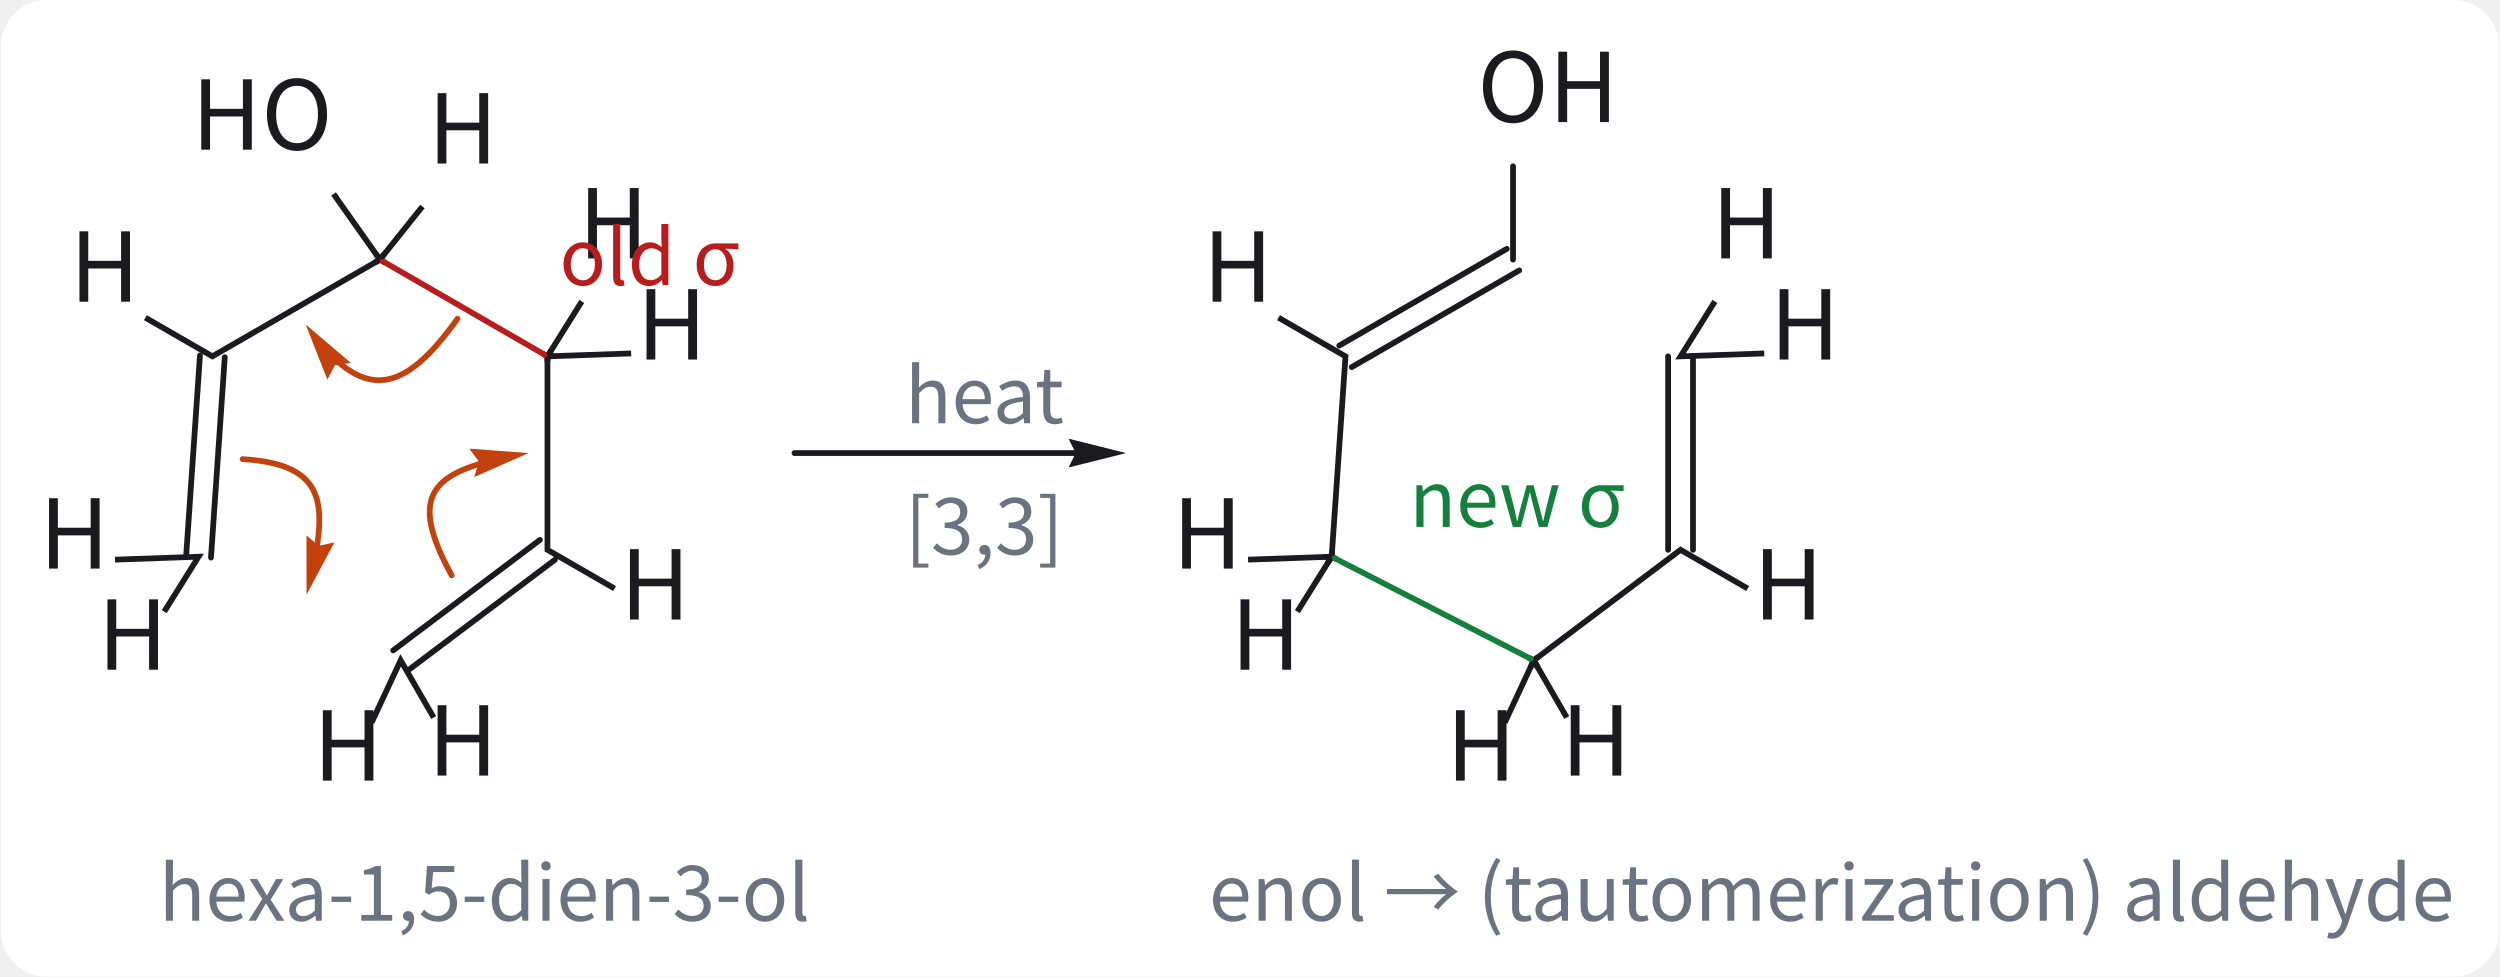
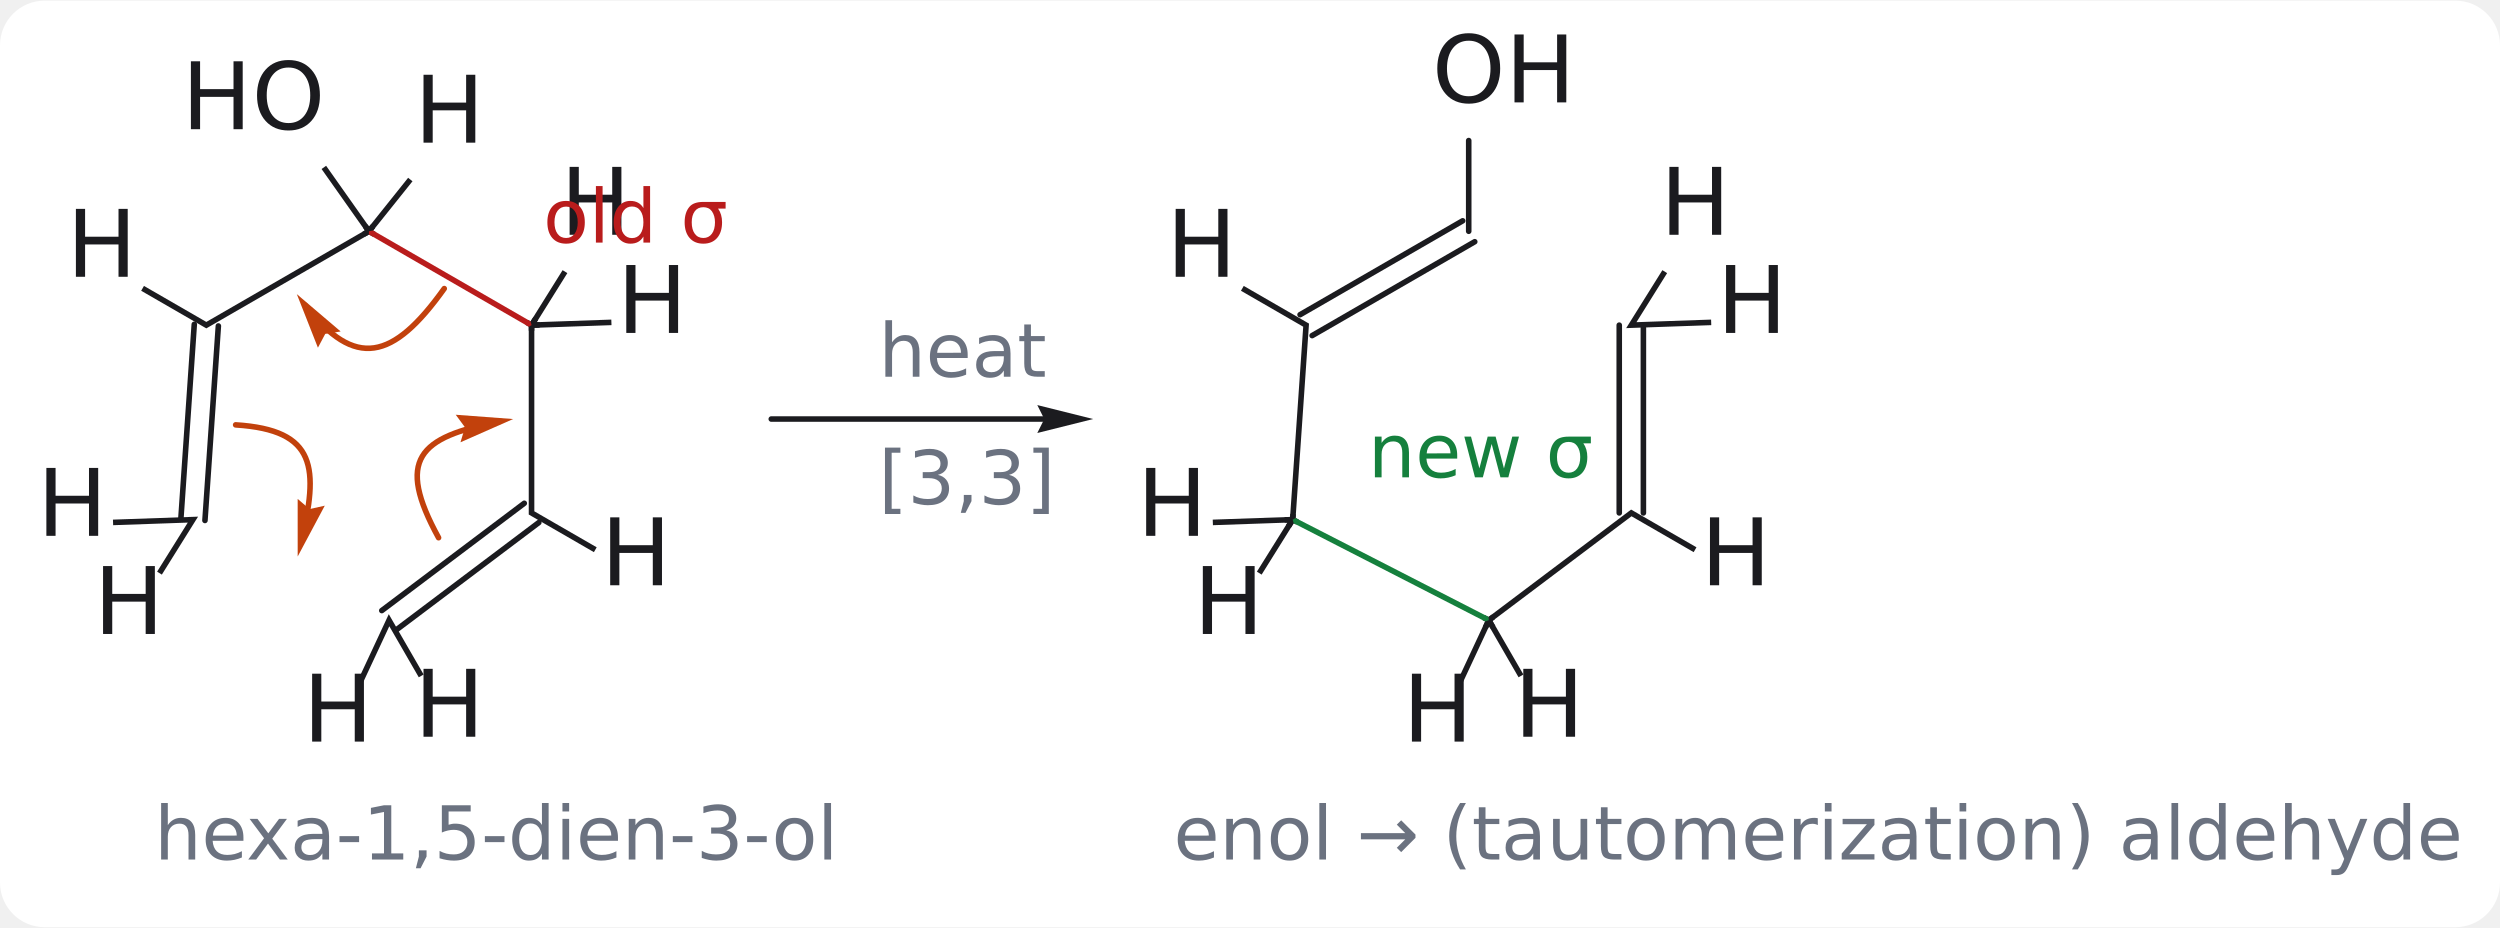
- <svg xmlns="http://www.w3.org/2000/svg" viewBox="-115.183 -137.71 759.277 296.844" width="471" height="184">
+ <svg xmlns="http://www.w3.org/2000/svg" viewBox="-115.532 -131.023 782.884 290.156" width="485" height="180">
  <style>.c-ink.fill{fill:#1b1b1f}.c-ink.stroke{stroke:#1b1b1f}.c-arrow.fill{fill:#c2410c}.c-arrow.stroke{stroke:#c2410c}.c-nu.fill{fill:#1d4ed8}.c-nu.stroke{stroke:#1d4ed8}.c-el.fill{fill:#b91c1c}.c-el.stroke{stroke:#b91c1c}.c-good.fill{fill:#15803d}.c-good.stroke{stroke:#15803d}.c-muted.fill{fill:#6b7280}.c-muted.stroke{stroke:#6b7280}.card{fill:#ffffff}@media (prefers-color-scheme: dark){.c-ink.fill{fill:#e6e6ea}.c-ink.stroke{stroke:#e6e6ea}.c-arrow.fill{fill:#ff9f5a}.c-arrow.stroke{stroke:#ff9f5a}.c-nu.fill{fill:#8ab4ff}.c-nu.stroke{stroke:#8ab4ff}.c-el.fill{fill:#ff8a8a}.c-el.stroke{stroke:#ff8a8a}.c-good.fill{fill:#6ee7a0}.c-good.stroke{stroke:#6ee7a0}.c-muted.fill{fill:#9ca3af}.c-muted.stroke{stroke:#9ca3af}.card{fill:#1e1e1e}}</style>
-   <rect class="card" x="-115.183" y="-137.710" width="759.277" height="296.844" rx="14" />
+   <rect class="card" x="-115.532" y="-131.023" width="782.884" height="290.156" rx="14" />
  <line class="c-ink stroke" x1="53.195" y1="32.42" x2="8.574" y2="66.02" stroke-width="1.75" stroke-linecap="round" />
  <line class="c-ink stroke" x1="48.647" y1="26.38" x2="4.026" y2="59.98" stroke-width="1.75" stroke-linecap="round" />
  <line class="c-ink stroke" x1="-47.15" y1="-29.14" x2="-51.35" y2="31.76" stroke-width="1.75" stroke-linecap="round" />
  <line class="c-ink stroke" x1="-54.692" y1="-29.66" x2="-58.892" y2="31.24" stroke-width="1.75" stroke-linecap="round" />
  <line class="c-ink stroke" x1="346.29" y1="-55.526" x2="295.369" y2="-26.126" stroke-width="1.75" stroke-linecap="round" />
  <line class="c-ink stroke" x1="342.51" y1="-62.074" x2="291.589" y2="-32.674" stroke-width="1.75" stroke-linecap="round" />
  <line class="c-ink stroke" x1="391.541" y1="29.4" x2="391.541" y2="-29.4" stroke-width="1.75" stroke-linecap="round" />
  <line class="c-ink stroke" x1="399.101" y1="29.4" x2="399.101" y2="-29.4" stroke-width="1.75" stroke-linecap="round" />
-   <line class="c-ink stroke" x1="344.4" y1="-58.8" x2="344.4" y2="-87.165" stroke-width="1.75" stroke-linecap="round" />
+   <line class="c-ink stroke" x1="344.4" y1="-58.8" x2="344.4" y2="-87.203" stroke-width="1.75" stroke-linecap="round" />
  <path class="c-ink fill stroke" d="M-0 -57.79 L1.202 -57.096 L2.077 -58.611 L1.319 -59.049 L0 -58.8 Z M-1.268 -59.078 L-2.025 -58.641 L-1.15 -57.125 L0 -57.79 L0 -58.8 Z M0.044 -60.255 L-0.461 -60.97 L-1.891 -59.961 L-1.268 -59.078 L0 -58.8 Z M1.319 -59.049 L1.957 -59.845 L0.59 -60.939 L0.044 -60.255 L0 -58.8 Z " stroke-width="0" stroke-linecap="round" stroke-linejoin="round" />
  <path class="c-ink fill stroke" d="M50.627 -30.58 L49.843 -31.033 L48.968 -29.517 L50.046 -28.895 L50.921 -29.4 Z M50.046 -28.895 L50.046 -27.65 L51.796 -27.65 L51.796 -28.555 L50.921 -29.4 Z M52.535 -30.332 L52.999 -31.074 L51.514 -32.001 L50.627 -30.58 L50.921 -29.4 Z M51.796 -28.555 L53.47 -28.613 L53.409 -30.362 L52.535 -30.332 L50.921 -29.4 Z " stroke-width="0" stroke-linecap="round" stroke-linejoin="round" />
  <path class="c-ink fill stroke" d="M350.612 61.971 L349.542 61.423 L348.744 62.98 L349.551 63.394 L350.7 63 Z M351.845 63.233 L352.624 62.646 L351.572 61.248 L350.612 61.971 L350.7 63 Z M350.783 64.893 L351.22 65.651 L352.736 64.776 L351.845 63.233 L350.7 63 Z M349.551 63.394 L348.827 64.946 L350.413 65.686 L350.783 64.893 L350.7 63 Z " stroke-width="0" stroke-linecap="round" stroke-linejoin="round" />
  <path class="c-ink fill stroke" d="M290.192 30.985 L290.273 29.814 L288.527 29.694 L288.461 30.653 L289.279 31.5 Z M289.595 32.645 L290.437 33.077 L291.236 31.52 L290.192 30.985 L289.279 31.5 Z M287.665 32.432 L287.201 33.174 L288.686 34.101 L289.595 32.645 L289.279 31.5 Z M288.461 30.653 L286.73 30.713 L286.791 32.462 L287.665 32.432 L289.279 31.5 Z " stroke-width="0" stroke-linecap="round" stroke-linejoin="round" />
-   <path class="c-ink fill stroke" d="M50.046 -28.895 L50.046 29.905 L51.796 28.895 L51.796 -28.555 L50.921 -29.4 Z M-1.268 -59.078 L-50.921 -30.41 L-50.921 -28.39 L0 -57.79 L0 -58.8 Z M52.535 -30.332 L62.097 -45.634 L60.613 -46.562 L50.627 -30.58 L50.921 -29.4 Z M51.796 -28.555 L76.393 -29.414 L76.332 -31.163 L52.535 -30.332 L50.921 -29.4 Z M50.046 29.905 L70.881 41.934 L71.756 40.419 L51.796 28.895 Z M6.383 64.893 L15.576 80.816 L17.092 79.941 L6.217 61.107 Z M6.217 61.107 L-3.308 81.533 L-1.722 82.273 L6.383 64.893 Z M-50.921 -30.41 L-70.851 -41.918 L-71.726 -40.402 L-50.921 -28.39 Z M-56.735 32.432 L-66.297 47.734 L-64.813 48.662 L-53.507 30.568 Z M-53.507 30.568 L-80.564 31.513 L-80.503 33.262 L-56.735 32.432 Z M292.569 -28.915 L288.461 30.653 L289.279 31.5 L290.192 30.985 L294.39 -29.885 Z M351.845 63.233 L395.385 30.447 L395.257 28.353 L350.612 61.971 L350.7 63 Z M396.935 -30.332 L406.497 -45.634 L405.013 -46.562 L393.707 -28.468 Z M393.707 -28.468 L420.793 -29.414 L420.732 -31.163 L396.935 -30.332 Z M395.385 30.447 L415.281 41.934 L416.156 40.419 L395.257 28.353 Z M350.783 64.893 L359.976 80.816 L361.492 79.941 L351.845 63.233 L350.7 63 Z M349.551 63.394 L341.092 81.533 L342.678 82.273 L350.783 64.893 L350.7 63 Z M294.39 -29.885 L273.549 -41.918 L272.674 -40.402 L292.569 -28.915 Z M287.665 32.432 L278.103 47.734 L279.587 48.662 L289.595 32.645 L289.279 31.5 Z M288.461 30.653 L263.836 31.513 L263.897 33.262 L287.665 32.432 L289.279 31.5 Z M0.044 -60.255 L-13.378 -79.269 L-14.807 -78.26 L-1.268 -59.078 L0 -58.8 Z M1.319 -59.049 L13.598 -74.397 L12.232 -75.49 L0.044 -60.255 L0 -58.8 Z " stroke-width="0" stroke-linecap="round" stroke-linejoin="round" />
+   <path class="c-ink fill stroke" d="M50.046 -28.895 L50.046 29.905 L51.796 28.895 L51.796 -28.555 L50.921 -29.4 Z M-1.268 -59.078 L-50.921 -30.41 L-50.921 -28.39 L0 -57.79 L0 -58.8 Z M52.535 -30.332 L62.133 -45.693 L60.649 -46.62 L50.627 -30.58 L50.921 -29.4 Z M51.796 -28.555 L75.96 -29.399 L75.899 -31.147 L52.535 -30.332 L50.921 -29.4 Z M50.046 29.905 L70.448 41.685 L71.323 40.169 L51.796 28.895 Z M6.383 64.893 L15.61 80.874 L17.125 79.999 L6.217 61.107 Z M6.217 61.107 L-3.336 81.592 L-1.75 82.331 L6.383 64.893 Z M-50.921 -30.41 L-70.448 -41.685 L-71.323 -40.169 L-50.921 -28.39 Z M-56.735 32.432 L-66.333 47.793 L-64.849 48.72 L-53.507 30.568 Z M-53.507 30.568 L-80.16 31.499 L-80.099 33.247 L-56.735 32.432 Z M292.569 -28.915 L288.461 30.653 L289.279 31.5 L290.192 30.985 L294.39 -29.885 Z M351.845 63.233 L395.385 30.447 L395.257 28.353 L350.612 61.971 L350.7 63 Z M396.935 -30.332 L406.533 -45.693 L405.049 -46.62 L393.707 -28.468 Z M393.707 -28.468 L420.36 -29.399 L420.299 -31.147 L396.935 -30.332 Z M395.385 30.447 L414.848 41.685 L415.723 40.169 L395.257 28.353 Z M350.783 64.893 L360.01 80.874 L361.525 79.999 L351.845 63.233 L350.7 63 Z M349.551 63.394 L341.064 81.592 L342.65 82.331 L350.783 64.893 L350.7 63 Z M294.39 -29.885 L273.952 -41.685 L273.077 -40.169 L292.569 -28.915 Z M287.665 32.432 L278.067 47.793 L279.551 48.72 L289.595 32.645 L289.279 31.5 Z M288.461 30.653 L264.24 31.499 L264.301 33.247 L287.665 32.432 L289.279 31.5 Z M0.044 -60.255 L-13.405 -79.308 L-14.835 -78.299 L-1.268 -59.078 L0 -58.8 Z M1.319 -59.049 L13.645 -74.455 L12.278 -75.549 L0.044 -60.255 L0 -58.8 Z " stroke-width="0" stroke-linecap="round" stroke-linejoin="round" />
  <path class="c-good fill stroke" d="M289.595 32.645 L349.551 63.394 L350.7 63 L350.612 61.971 L290.192 30.985 L289.279 31.5 Z " stroke-width="0" stroke-linecap="round" stroke-linejoin="round" />
  <path class="c-el fill stroke" d="M-0 -57.79 L50.046 -28.895 L50.921 -29.4 L50.627 -30.58 L1.319 -59.049 L0 -58.8 Z " stroke-width="0" stroke-linecap="round" stroke-linejoin="round" />
-   <text class="c-ink fill" xml:space="preserve" x="60.334" y="-84.598" font-family="Noto Sans CJK JP" font-size="29.167" font-weight="normal" font-style="normal" text-decoration="none" dominant-baseline="text-before-edge">H</text>
-   <text class="c-ink fill" xml:space="preserve" x="78.083" y="-53.863" font-family="Noto Sans CJK JP" font-size="29.167" font-weight="normal" font-style="normal" text-decoration="none" dominant-baseline="text-before-edge">H</text>
-   <text class="c-ink fill" xml:space="preserve" x="73.039" y="25.156" font-family="Noto Sans CJK JP" font-size="29.167" font-weight="normal" font-style="normal" text-decoration="none" dominant-baseline="text-before-edge">H</text>
-   <text class="c-ink fill" xml:space="preserve" x="14.583" y="72.591" font-family="Noto Sans CJK JP" font-size="29.167" font-weight="normal" font-style="normal" text-decoration="none" dominant-baseline="text-before-edge">H</text>
-   <text class="c-ink fill" xml:space="preserve" x="-20.293" y="74.116" font-family="Noto Sans CJK JP" font-size="29.167" font-weight="normal" font-style="normal" text-decoration="none" dominant-baseline="text-before-edge">H</text>
-   <text class="c-ink fill" xml:space="preserve" x="-94.272" y="-71.444" font-family="Noto Sans CJK JP" font-size="29.167" font-weight="normal" font-style="normal" text-decoration="none" dominant-baseline="text-before-edge">H</text>
-   <text class="c-ink fill" xml:space="preserve" x="-85.767" y="40.411" font-family="Noto Sans CJK JP" font-size="29.167" font-weight="normal" font-style="normal" text-decoration="none" dominant-baseline="text-before-edge">H</text>
-   <text class="c-ink fill" xml:space="preserve" x="-103.516" y="9.675" font-family="Noto Sans CJK JP" font-size="29.167" font-weight="normal" font-style="normal" text-decoration="none" dominant-baseline="text-before-edge">H</text>
-   <text class="c-ink fill" xml:space="preserve" x="404.734" y="-84.598" font-family="Noto Sans CJK JP" font-size="29.167" font-weight="normal" font-style="normal" text-decoration="none" dominant-baseline="text-before-edge">H</text>
-   <text class="c-ink fill" xml:space="preserve" x="422.483" y="-53.863" font-family="Noto Sans CJK JP" font-size="29.167" font-weight="normal" font-style="normal" text-decoration="none" dominant-baseline="text-before-edge">H</text>
-   <text class="c-ink fill" xml:space="preserve" x="417.439" y="25.156" font-family="Noto Sans CJK JP" font-size="29.167" font-weight="normal" font-style="normal" text-decoration="none" dominant-baseline="text-before-edge">H</text>
-   <text class="c-ink fill" xml:space="preserve" x="358.983" y="72.591" font-family="Noto Sans CJK JP" font-size="29.167" font-weight="normal" font-style="normal" text-decoration="none" dominant-baseline="text-before-edge">H</text>
-   <text class="c-ink fill" xml:space="preserve" x="324.107" y="74.116" font-family="Noto Sans CJK JP" font-size="29.167" font-weight="normal" font-style="normal" text-decoration="none" dominant-baseline="text-before-edge">H</text>
-   <text class="c-ink fill" xml:space="preserve" x="250.128" y="-71.444" font-family="Noto Sans CJK JP" font-size="29.167" font-weight="normal" font-style="normal" text-decoration="none" dominant-baseline="text-before-edge">H</text>
-   <text class="c-ink fill" xml:space="preserve" x="258.633" y="40.411" font-family="Noto Sans CJK JP" font-size="29.167" font-weight="normal" font-style="normal" text-decoration="none" dominant-baseline="text-before-edge">H</text>
-   <text class="c-ink fill" xml:space="preserve" x="240.884" y="9.675" font-family="Noto Sans CJK JP" font-size="29.167" font-weight="normal" font-style="normal" text-decoration="none" dominant-baseline="text-before-edge">H</text>
-   <text class="c-ink fill" xml:space="preserve" x="-36.021" y="-117.644" font-family="Noto Sans CJK JP" font-size="29.167" font-weight="normal" font-style="normal" text-decoration="none" dominant-baseline="text-before-edge">O</text>
-   <text class="c-ink fill" xml:space="preserve" x="-57.254" y="-117.644" font-family="Noto Sans CJK JP" font-size="29.167" font-weight="normal" font-style="normal" text-decoration="none" dominant-baseline="text-before-edge">H</text>
-   <text class="c-ink fill" xml:space="preserve" x="14.583" y="-113.444" font-family="Noto Sans CJK JP" font-size="29.167" font-weight="normal" font-style="normal" text-decoration="none" dominant-baseline="text-before-edge">H</text>
-   <text class="c-ink fill" xml:space="preserve" x="333.579" y="-126.044" font-family="Noto Sans CJK JP" font-size="29.167" font-weight="normal" font-style="normal" text-decoration="none" dominant-baseline="text-before-edge">O</text>
-   <text class="c-ink fill" xml:space="preserve" x="355.221" y="-126.044" font-family="Noto Sans CJK JP" font-size="29.167" font-weight="normal" font-style="normal" text-decoration="none" dominant-baseline="text-before-edge">H</text>
+   <text class="c-ink fill" xml:space="preserve" x="59.985" y="-77.896" font-family="DejaVu Sans, Noto Sans CJK KR, Noto Sans CJK JP, sans-serif" font-size="29.167" font-weight="normal" font-style="normal" text-decoration="none" dominant-baseline="text-before-edge">H</text>
+   <text class="c-ink fill" xml:space="preserve" x="77.734" y="-47.161" font-family="DejaVu Sans, Noto Sans CJK KR, Noto Sans CJK JP, sans-serif" font-size="29.167" font-weight="normal" font-style="normal" text-decoration="none" dominant-baseline="text-before-edge">H</text>
+   <text class="c-ink fill" xml:space="preserve" x="72.69" y="31.858" font-family="DejaVu Sans, Noto Sans CJK KR, Noto Sans CJK JP, sans-serif" font-size="29.167" font-weight="normal" font-style="normal" text-decoration="none" dominant-baseline="text-before-edge">H</text>
+   <text class="c-ink fill" xml:space="preserve" x="14.234" y="79.293" font-family="DejaVu Sans, Noto Sans CJK KR, Noto Sans CJK JP, sans-serif" font-size="29.167" font-weight="normal" font-style="normal" text-decoration="none" dominant-baseline="text-before-edge">H</text>
+   <text class="c-ink fill" xml:space="preserve" x="-20.643" y="80.818" font-family="DejaVu Sans, Noto Sans CJK KR, Noto Sans CJK JP, sans-serif" font-size="29.167" font-weight="normal" font-style="normal" text-decoration="none" dominant-baseline="text-before-edge">H</text>
+   <text class="c-ink fill" xml:space="preserve" x="-94.622" y="-64.742" font-family="DejaVu Sans, Noto Sans CJK KR, Noto Sans CJK JP, sans-serif" font-size="29.167" font-weight="normal" font-style="normal" text-decoration="none" dominant-baseline="text-before-edge">H</text>
+   <text class="c-ink fill" xml:space="preserve" x="-86.117" y="47.113" font-family="DejaVu Sans, Noto Sans CJK KR, Noto Sans CJK JP, sans-serif" font-size="29.167" font-weight="normal" font-style="normal" text-decoration="none" dominant-baseline="text-before-edge">H</text>
+   <text class="c-ink fill" xml:space="preserve" x="-103.866" y="16.377" font-family="DejaVu Sans, Noto Sans CJK KR, Noto Sans CJK JP, sans-serif" font-size="29.167" font-weight="normal" font-style="normal" text-decoration="none" dominant-baseline="text-before-edge">H</text>
+   <text class="c-ink fill" xml:space="preserve" x="404.385" y="-77.896" font-family="DejaVu Sans, Noto Sans CJK KR, Noto Sans CJK JP, sans-serif" font-size="29.167" font-weight="normal" font-style="normal" text-decoration="none" dominant-baseline="text-before-edge">H</text>
+   <text class="c-ink fill" xml:space="preserve" x="422.134" y="-47.161" font-family="DejaVu Sans, Noto Sans CJK KR, Noto Sans CJK JP, sans-serif" font-size="29.167" font-weight="normal" font-style="normal" text-decoration="none" dominant-baseline="text-before-edge">H</text>
+   <text class="c-ink fill" xml:space="preserve" x="417.09" y="31.858" font-family="DejaVu Sans, Noto Sans CJK KR, Noto Sans CJK JP, sans-serif" font-size="29.167" font-weight="normal" font-style="normal" text-decoration="none" dominant-baseline="text-before-edge">H</text>
+   <text class="c-ink fill" xml:space="preserve" x="358.634" y="79.293" font-family="DejaVu Sans, Noto Sans CJK KR, Noto Sans CJK JP, sans-serif" font-size="29.167" font-weight="normal" font-style="normal" text-decoration="none" dominant-baseline="text-before-edge">H</text>
+   <text class="c-ink fill" xml:space="preserve" x="323.757" y="80.818" font-family="DejaVu Sans, Noto Sans CJK KR, Noto Sans CJK JP, sans-serif" font-size="29.167" font-weight="normal" font-style="normal" text-decoration="none" dominant-baseline="text-before-edge">H</text>
+   <text class="c-ink fill" xml:space="preserve" x="249.778" y="-64.742" font-family="DejaVu Sans, Noto Sans CJK KR, Noto Sans CJK JP, sans-serif" font-size="29.167" font-weight="normal" font-style="normal" text-decoration="none" dominant-baseline="text-before-edge">H</text>
+   <text class="c-ink fill" xml:space="preserve" x="258.283" y="47.113" font-family="DejaVu Sans, Noto Sans CJK KR, Noto Sans CJK JP, sans-serif" font-size="29.167" font-weight="normal" font-style="normal" text-decoration="none" dominant-baseline="text-before-edge">H</text>
+   <text class="c-ink fill" xml:space="preserve" x="240.534" y="16.377" font-family="DejaVu Sans, Noto Sans CJK KR, Noto Sans CJK JP, sans-serif" font-size="29.167" font-weight="normal" font-style="normal" text-decoration="none" dominant-baseline="text-before-edge">H</text>
+   <text class="c-ink fill" xml:space="preserve" x="-36.679" y="-110.956" font-family="DejaVu Sans, Noto Sans CJK KR, Noto Sans CJK JP, sans-serif" font-size="29.167" font-weight="normal" font-style="normal" text-decoration="none" dominant-baseline="text-before-edge">O</text>
+   <text class="c-ink fill" xml:space="preserve" x="-58.611" y="-110.956" font-family="DejaVu Sans, Noto Sans CJK KR, Noto Sans CJK JP, sans-serif" font-size="29.167" font-weight="normal" font-style="normal" text-decoration="none" dominant-baseline="text-before-edge">H</text>
+   <text class="c-ink fill" xml:space="preserve" x="14.234" y="-106.742" font-family="DejaVu Sans, Noto Sans CJK KR, Noto Sans CJK JP, sans-serif" font-size="29.167" font-weight="normal" font-style="normal" text-decoration="none" dominant-baseline="text-before-edge">H</text>
+   <text class="c-ink fill" xml:space="preserve" x="332.921" y="-119.356" font-family="DejaVu Sans, Noto Sans CJK KR, Noto Sans CJK JP, sans-serif" font-size="29.167" font-weight="normal" font-style="normal" text-decoration="none" dominant-baseline="text-before-edge">O</text>
+   <text class="c-ink fill" xml:space="preserve" x="355.879" y="-119.356" font-family="DejaVu Sans, Noto Sans CJK KR, Noto Sans CJK JP, sans-serif" font-size="29.167" font-weight="normal" font-style="normal" text-decoration="none" dominant-baseline="text-before-edge">H</text>
  <path class="c-ink stroke" d="M126 0 L222.425 0 " fill="none" stroke-width="1.75" stroke-linecap="round" stroke-linejoin="round" />
  <path class="c-ink fill stroke" d="M226.8 0 L209.3 -4.375 L211.488 0 L209.3 4.375 Z " stroke-width="0" stroke-linecap="round" stroke-linejoin="round" />
  <path class="c-arrow stroke" d="M-41.737 1.828 C-16.2 3.449 -15.718 15.336 -21.274 38.799 " fill="none" stroke-width="1.75" stroke-linecap="round" stroke-linejoin="round" />
  <path class="c-arrow fill stroke" d="M-22.311 43.05 L-13.827 27.131 L-18.601 28.194 L-22.316 25.011 Z " stroke-width="0" stroke-linecap="round" stroke-linejoin="round" />
  <path class="c-arrow stroke" d="M21.807 37.165 C8.409 12.679 15.361 5.694 40.865 0.782 " fill="none" stroke-width="1.75" stroke-linecap="round" stroke-linejoin="round" />
  <path class="c-arrow fill stroke" d="M45.171 0 L27.182 -1.345 L30.08 2.596 L28.666 7.279 Z " stroke-width="0" stroke-linecap="round" stroke-linejoin="round" />
  <path class="c-arrow stroke" d="M23.585 -40.852 C7.496 -18.328 -4.325 -15.598 -19.969 -35.612 " fill="none" stroke-width="1.75" stroke-linecap="round" stroke-linejoin="round" />
  <path class="c-arrow fill stroke" d="M-22.585 -39.12 L-15.974 -22.337 L-13.685 -26.66 L-8.854 -27.423 Z " stroke-width="0" stroke-linecap="round" stroke-linejoin="round" />
-   <text class="c-muted fill" xml:space="preserve" x="159.6" y="-29.4" font-family="Noto Sans CJK JP" font-size="23.333" font-weight="normal" font-style="normal" text-decoration="none" dominant-baseline="text-before-edge">heat</text>
-   <text class="c-muted fill" xml:space="preserve" x="159.6" y="10.5" font-family="Noto Sans CJK JP" font-size="23.333" font-weight="normal" font-style="normal" text-decoration="none" dominant-baseline="text-before-edge">[3,3]</text>
-   <text class="c-el fill" xml:space="preserve" x="54.6" y="-71.4" font-family="Noto Sans CJK JP" font-size="23.333" font-weight="normal" font-style="normal" text-decoration="none" dominant-baseline="text-before-edge">old σ</text>
-   <text class="c-muted fill" xml:space="preserve" x="-67.2" y="121.8" font-family="Noto Sans CJK JP" font-size="23.333" font-weight="normal" font-style="normal" text-decoration="none" dominant-baseline="text-before-edge">hexa-1,5-dien-3-ol</text>
-   <text class="c-good fill" xml:space="preserve" x="312.9" y="2.1" font-family="Noto Sans CJK JP" font-size="23.333" font-weight="normal" font-style="normal" text-decoration="none" dominant-baseline="text-before-edge">new σ</text>
-   <text class="c-muted fill" xml:space="preserve" x="252" y="121.8" font-family="Noto Sans CJK JP" font-size="23.333" font-weight="normal" font-style="normal" text-decoration="none" dominant-baseline="text-before-edge">enol → (tautomerization) aldehyde</text>
+   <text class="c-muted fill" xml:space="preserve" x="159.6" y="-29.4" font-family="DejaVu Sans, Noto Sans CJK KR, Noto Sans CJK JP, sans-serif" font-size="23.333" font-weight="normal" font-style="normal" text-decoration="none" dominant-baseline="text-before-edge">heat</text>
+   <text class="c-muted fill" xml:space="preserve" x="159.6" y="10.5" font-family="DejaVu Sans, Noto Sans CJK KR, Noto Sans CJK JP, sans-serif" font-size="23.333" font-weight="normal" font-style="normal" text-decoration="none" dominant-baseline="text-before-edge">[3,3]</text>
+   <text class="c-el fill" xml:space="preserve" x="54.6" y="-71.4" font-family="DejaVu Sans, Noto Sans CJK KR, Noto Sans CJK JP, sans-serif" font-size="23.333" font-weight="normal" font-style="normal" text-decoration="none" dominant-baseline="text-before-edge">old σ</text>
+   <text class="c-muted fill" xml:space="preserve" x="-67.2" y="121.8" font-family="DejaVu Sans, Noto Sans CJK KR, Noto Sans CJK JP, sans-serif" font-size="23.333" font-weight="normal" font-style="normal" text-decoration="none" dominant-baseline="text-before-edge">hexa-1,5-dien-3-ol</text>
+   <text class="c-good fill" xml:space="preserve" x="312.9" y="2.1" font-family="DejaVu Sans, Noto Sans CJK KR, Noto Sans CJK JP, sans-serif" font-size="23.333" font-weight="normal" font-style="normal" text-decoration="none" dominant-baseline="text-before-edge">new σ</text>
+   <text class="c-muted fill" xml:space="preserve" x="252" y="121.8" font-family="DejaVu Sans, Noto Sans CJK KR, Noto Sans CJK JP, sans-serif" font-size="23.333" font-weight="normal" font-style="normal" text-decoration="none" dominant-baseline="text-before-edge">enol → (tautomerization) aldehyde</text>
</svg>
